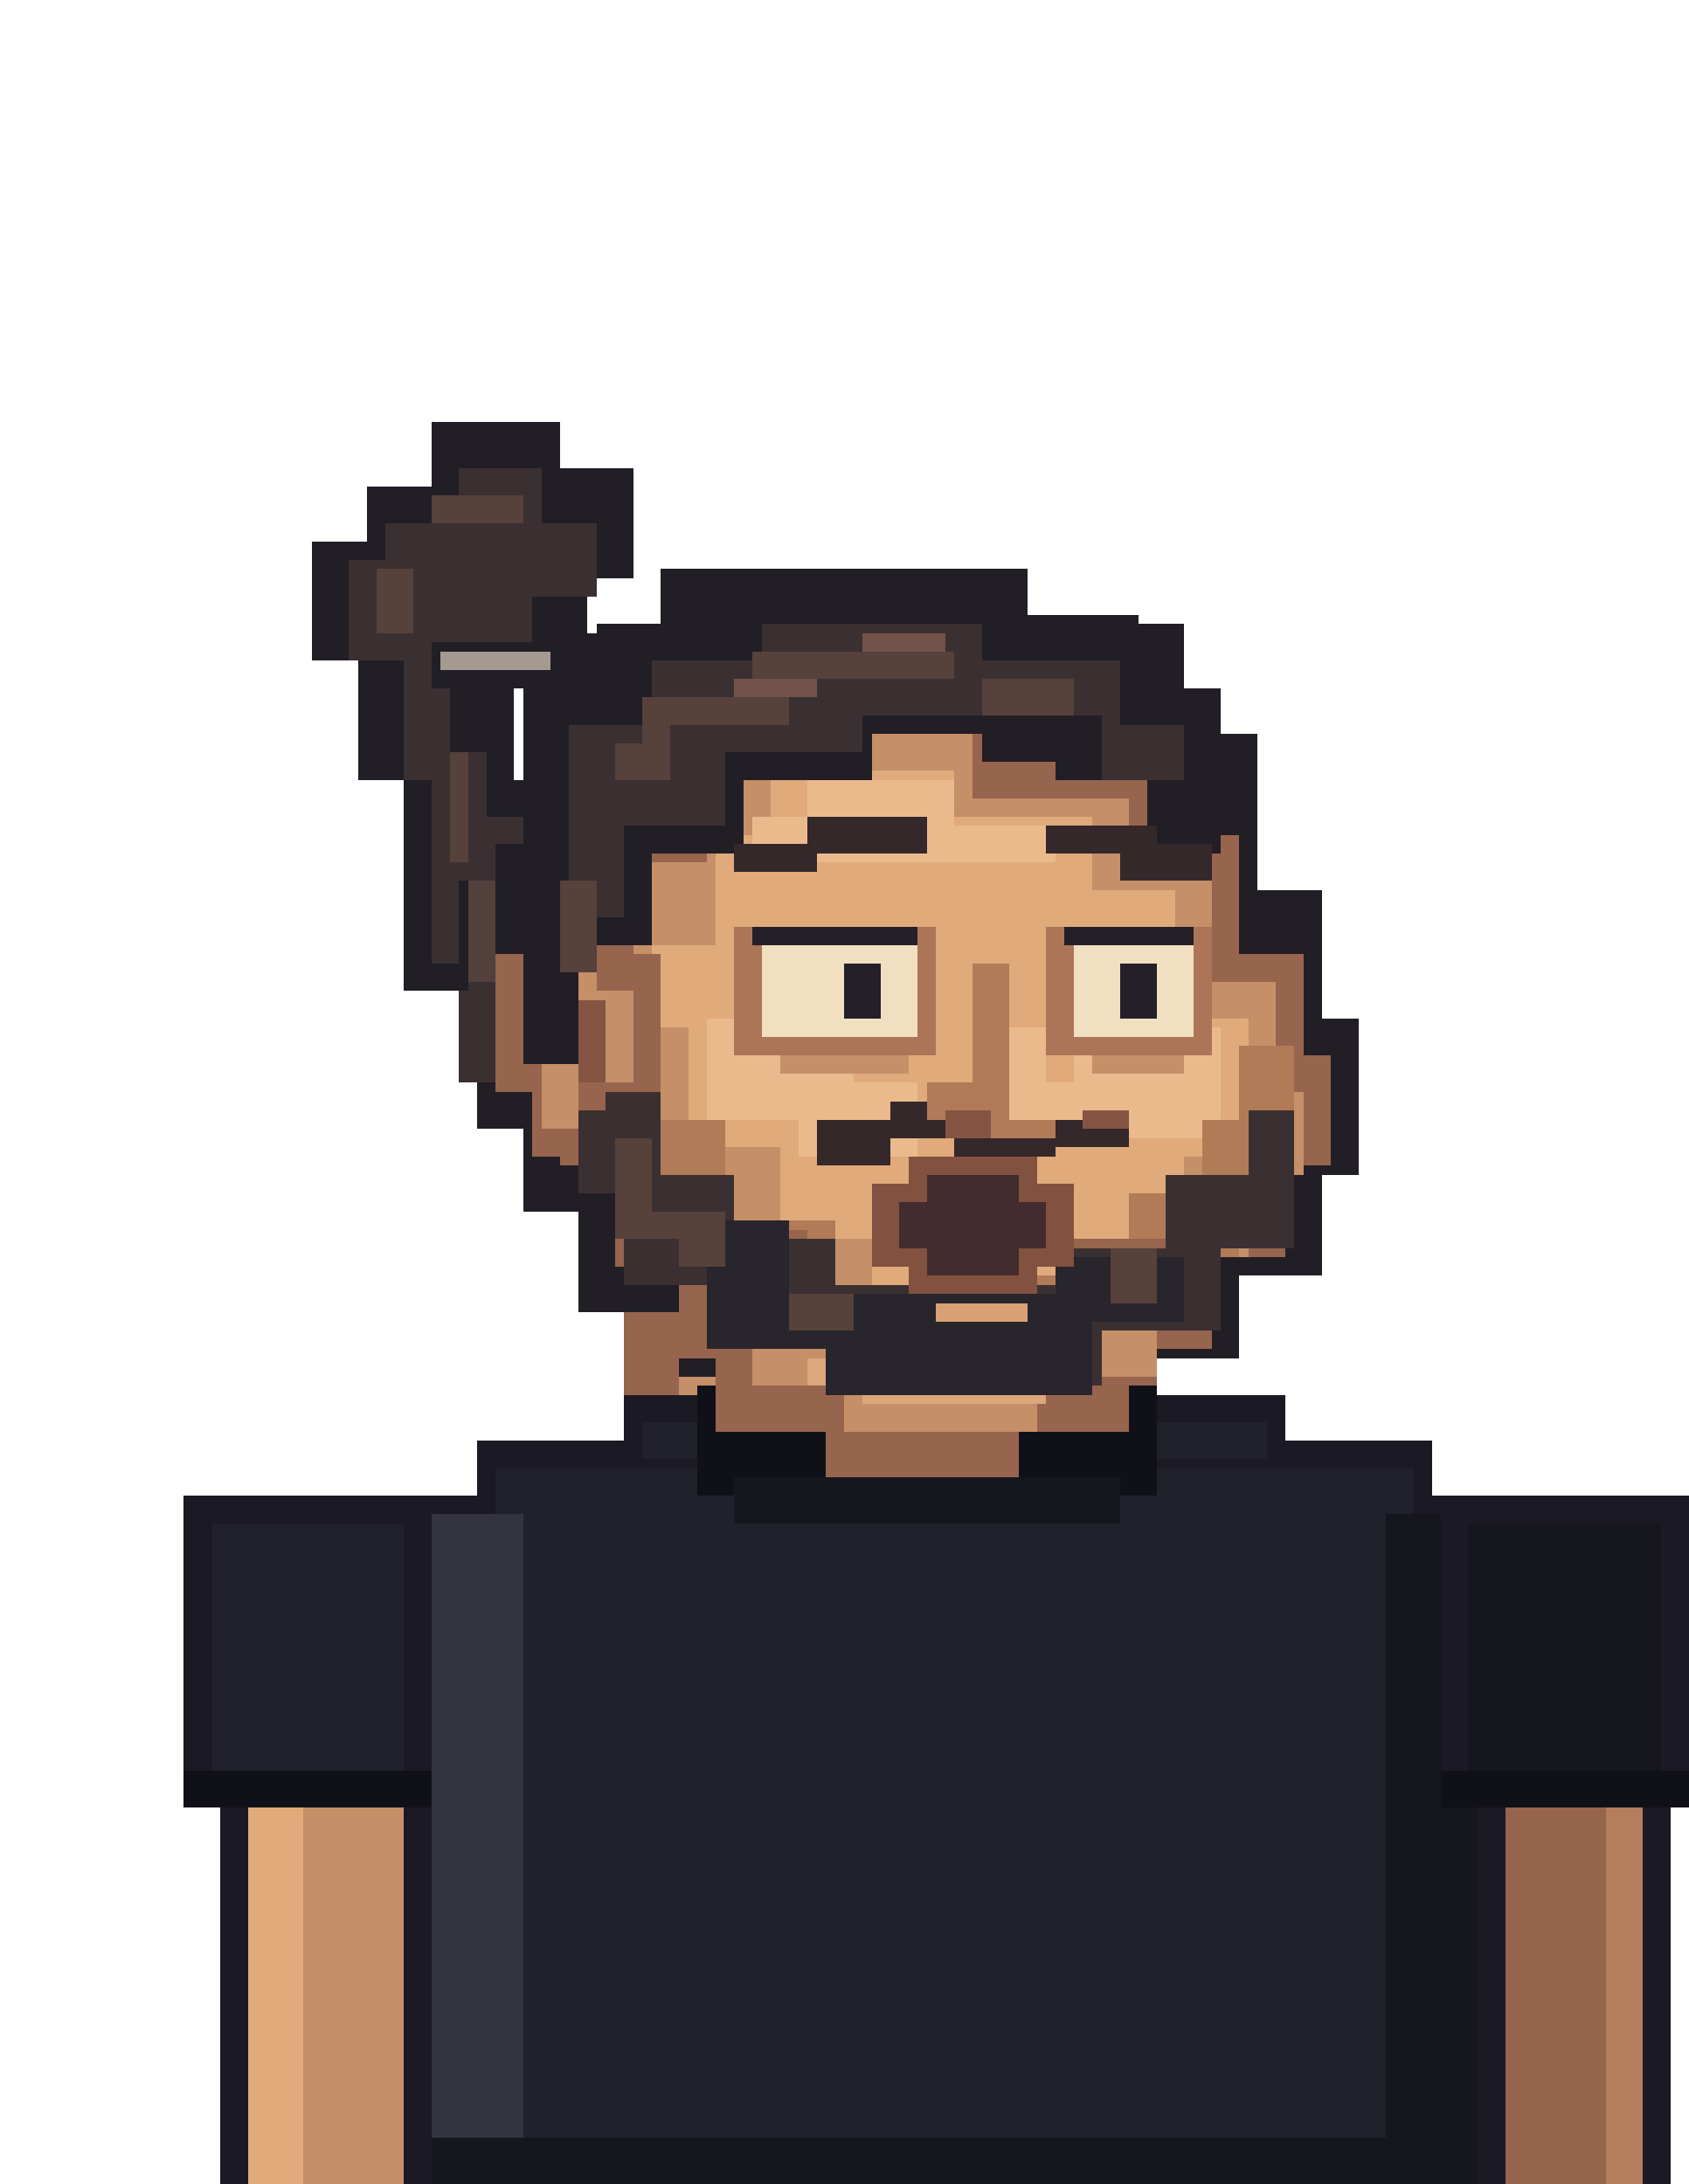
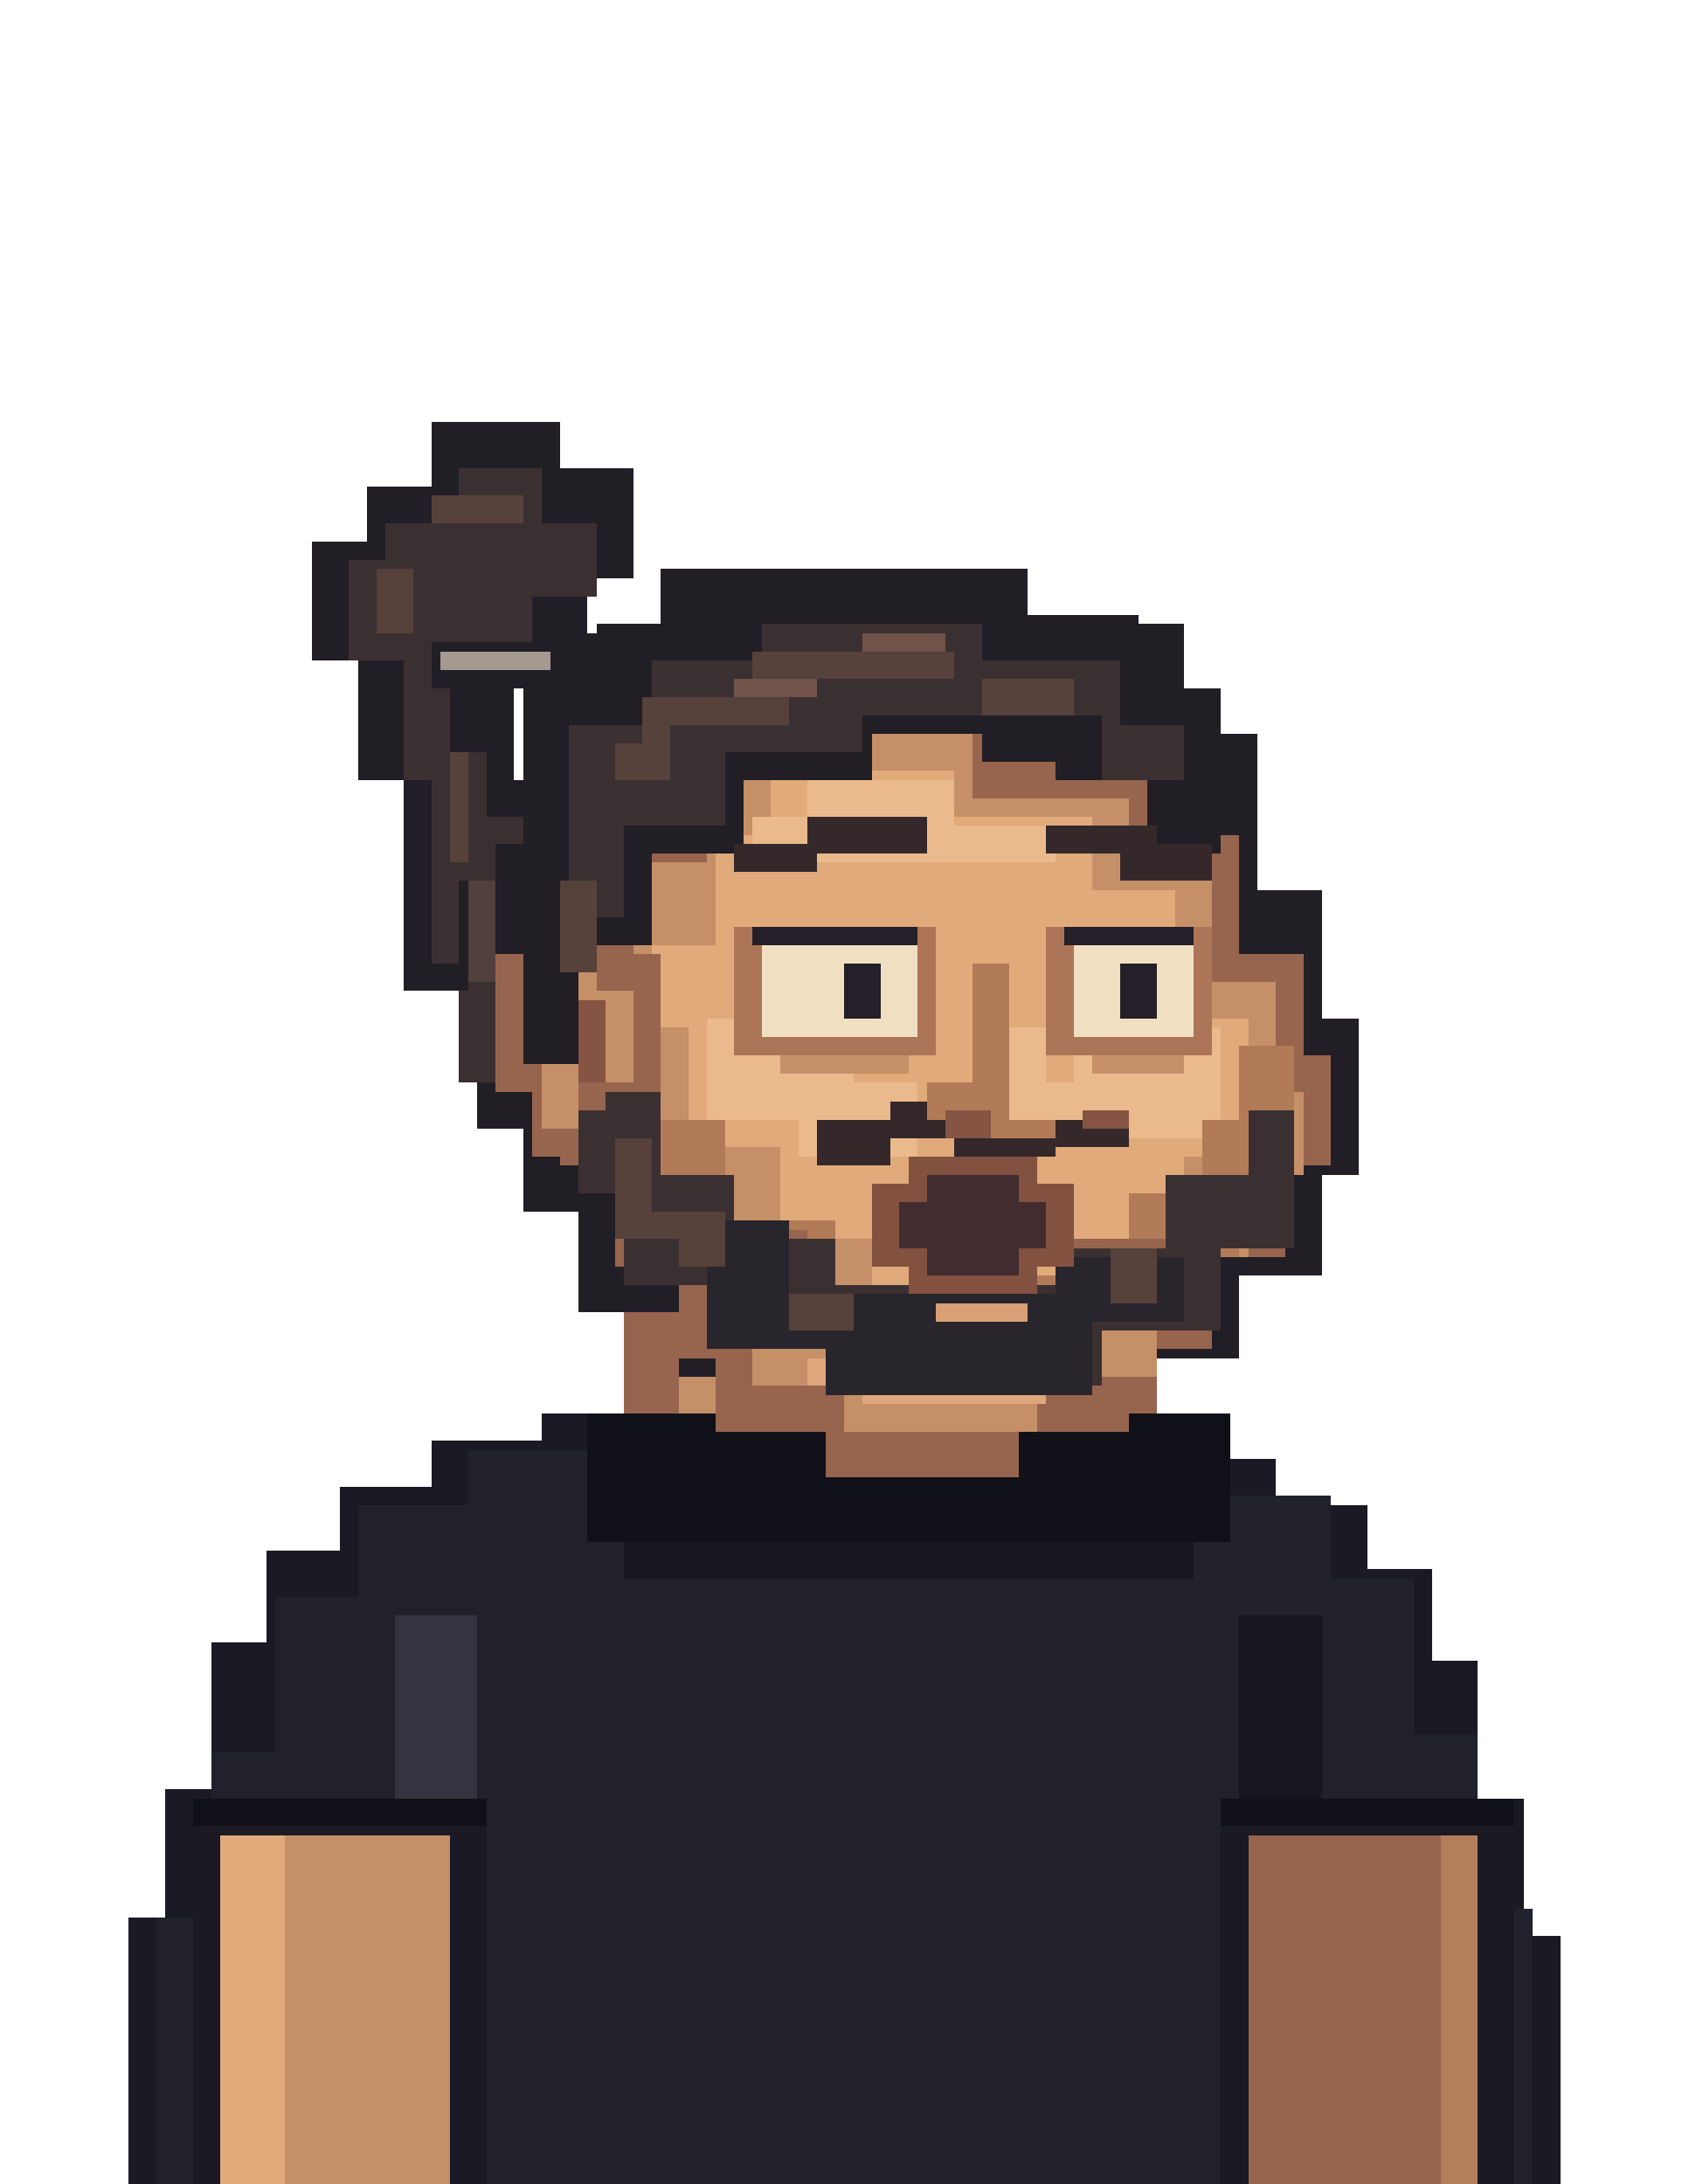
<svg xmlns="http://www.w3.org/2000/svg" width="552" height="714" viewBox="-12 -38 184 238" shape-rendering="crispEdges" data-expression="surprised">
  <g id="neck" transform="translate(0 -20)">
    <path fill="#97644e" d="M56 118h58v24h7v16H49v-16h7z" />
    <path fill="#c58f68" d="M62 126h45v17h7v8H56v-8h6z" />
    <path fill="#dda67b" d="M66 134h35v10h7v3H66z" />
  </g>
-   <g id="casual-body">
-     <path fill="#1b1923" d="M12 150h24v54H12zM146 150h24v54h-24z" />
-     <path fill="#c58f68" d="M15 154h18v50H15z" />
-     <path fill="#e0aa7b" d="M15 154h6v50h-6z" />
-     <path fill="#97644e" d="M149 154h18v50h-18z" />
-     <path fill="#b47d5c" d="M163 154h4v50h-4z" />
-     <path fill="#1b1923" d="M56 114h72v5h-72zM40 119h104v6H40zM32 125h120v79H32z" />
-     <path fill="#20212a" d="M58 117h68v4H58zM42 122h100v5H42zM35 127h114v74H35z" />
-     <path fill="#343440" d="M35 127h10v74H35z" />
-     <path fill="#15161e" d="M139 127h10v74h-10z" />
-     <path fill="#15161e" d="M35 195h114v6H35z" />
-     <path fill="#1b1923" d="M8 125h27v33H8zM145 125h27v33h-27z" />
-     <path fill="#20212a" d="M11 128h21v27H11z" />
-     <path fill="#15161e" d="M148 128h21v27h-21z" />
-     <path fill="#101118" d="M8 155h27v4H8zM145 155h27v4h-27z" />
-     <path fill="#101118" d="M64 113h50v12H64z" />
-     <path fill="#15161e" d="M68 123h42v5H68z" />
+   <g id="casual-body" transform="translate(0 4)">
+     <path fill="#1b1923" d="M47 112h68v5h12v5h10v7h7v10h5v15h5v15h4v31H2v-33h4v-14h5v-16h6v-10h8v-7h10v-5h12z" />
+     <path fill="#20212a" d="M49 116h18v8h39v-8h14v5h13v9h9v17h7v19h6v34H5v-33h6v-18h7v-17h9v-10h12v-6h10z" />
+     <path fill="#20212a" d="M40 125h19v12h11v6h28v-6h13v-10h16v8h9v22h6v29h5v14H14v-30h6v-22h8v-13h12z" />
+     <path fill="#20212a" d="M39 127h13v8H39zM70 137h29v4H70zM114 126h12v9h-12zM24 144h6v18h-6z" />
+     <path fill="#20212a" d="M52 141h11v10h10v7h24v-7h10v-11h9v17h-9v43H57v-40h-5zM18 178h8v22h-8zM140 174h9v26h-9z" />
+     <path fill="#20212a" d="M67 159h31v6H67zM60 187h48v5H60zM30 163h15v5H30z" />
+     <rect x="31" y="134" width="9" height="60" fill="#343440" />
+     <rect x="123" y="134" width="9" height="60" fill="#15161e" />
+     <rect x="9" y="154" width="32" height="50" fill="#1b1923" />
+     <rect x="121" y="154" width="32" height="50" fill="#1b1923" />
+     <rect x="9" y="154" width="32" height="3" fill="#101118" />
+     <rect x="121" y="154" width="32" height="3" fill="#101118" />
+     <rect x="12" y="158" width="25" height="46" fill="#c58f68" />
+     <rect x="12" y="158" width="7" height="46" fill="#e0aa7b" />
+     <rect x="124" y="158" width="25" height="46" fill="#97644e" />
+     <rect x="145" y="158" width="4" height="46" fill="#b47d5c" />
+     <rect x="52" y="112" width="70" height="14" fill="#101118" />
+     <rect x="56" y="126" width="62" height="4" fill="#15161e" />
  </g>
  <g id="hair-back" transform="translate(0 -38)">
    <path fill="#211e26" d="M45 69h15v-7h40v6h17v12h8v27h-7v16h-9v7H51v-7H40v-17h-5V85h10z" />
    <path fill="#3b3031" d="M39 89h7v15h-4v14h-4v-14h-3V96h4zM111 82h7v23h-5v15h-6v-9h4z" />
    <path fill="#51403b" d="M39 96h3v11h-3z" />
  </g>
  <g id="ponytail" transform="translate(0 -38)">
    <path fill="#211e26" d="M28 53h7v-7h14v5h8v12h-5v10h-8v16h-5v19h-7V85h-5V72h-5V59h6z" />
    <path fill="#3b3031" d="M30 57h8v-6h9v6h6v8h-7v8h-9v12h-5V72h-6V61h4zM35 82h6v14h-3v9h-3z" />
    <path fill="#56413b" d="M35 54h10v3H35zM29 62h4v7h-4zM37 82h2v12h-2z" />
    <path fill="#211e26" d="M35 70h14v5H35z" />
    <path fill="#a49a90" d="M36 71h12v2H36z" />
  </g>
  <g id="head" transform="translate(0 -38)">
    <path fill="#211e26" d="M57 73h40v4h17v8h11v12h7v14h4v17h-4v11h-9v9h-14v6H76v-4H62v-7H51v-11h-6v-14h-3V99h6V85h9z" />
    <path fill="#97644e" d="M60 78h35v5h18v8h10v13h7v11h3v12h-5v10h-9v8h-13v5H78v-5H65v-7H55v-11h-6v-13h-3v-13h6V89h8z" />
    <path fill="#c58f68" d="M65 80h29v7h17v8h9v12h7v12h3v9h-6v9h-12v8H80v-5H68v-9H58v-12h-6v-15h5V94h8z" />
    <path fill="#e0aa7b" d="M72 84h20v5h15v8h9v14h8v15h-7v9h-13v5H83v-5H73v-10H63v-13h-4v-9h7V91h6z" />
    <path fill="#ebba8c" d="M76 85h16v5h11v4H70v-5h6zM65 111h16v7h7v8H75v-4H65zM105 112h16v12h-16z" />
    <path fill="#b17b58" d="M52 109h7v13h8v11h12v8H68v-6H58v-10h-6zM123 114h6v14h-6v9h-12v7h-11v-5h11v-9h8v-8h4z" />
  </g>
  <g id="double-chin" transform="translate(0 -38)">
    <path fill="#97644e" d="M62 134h14v8h28v-7h16v12h-9v9H99v5H78v-5H66v-8h-4z" />
    <path fill="#c58f68" d="M67 139h9v8h28v-6h10v9h-13v6H80v-5H70v-6h-3z" />
    <path fill="#dda67b" d="M76 148h26v5H82v-2h-6z" />
    <path fill="#ad7658" d="M72 143h7v3h23v-3h6v6H79v-2h-7z" />
  </g>
  <g id="ears" transform="translate(0 -38)">
    <path fill="#97644e" d="M46 99h9v5h5v16h-5v6h-9v-7h-4v-15h4z" />
    <path fill="#c58f68" d="M47 103h6v5h4v10h-6v5h-4z" />
    <path fill="#e0aa7b" d="M47 104h3v7h-3z" />
    <path fill="#865443" d="M51 109h3v9h-3z" />
  </g>
  <g id="hair-front" transform="translate(0 -38)">
    <path fill="#211e26" d="M45 90V76h8v-8h14v-5h30v4h15v8h9v18h-7v-8h-11v-5H83v5H69v8H59v10h-8v13h-6v-14h-3V92h3z" />
    <path fill="#3b3031" d="M50 79h9v-7h12v-4h24v4h15v7h7v6h-9v-7H82v4H67v8H56v10h-6z" />
    <path fill="#56413b" d="M58 76h12v-5h22v3H74v5H61v6h-6v-4h3zM95 74h10v4H95zM49 96h4v10h-4z" />
    <path fill="#71534a" d="M68 74h9v2h-9zM82 69h9v2h-9z" />
  </g>
  <g id="facial-hair" transform="translate(0 -38)">
    <path fill="#3b3031" d="M54 119h6v9h8v7h11v5h24v-4h12v-8h9v-7h5v15h-8v9h-13v6H78v-4H65v-7H56v-10h-5v-9h3z" />
    <path fill="#29252c" d="M65 133h9v8h29v-4h14v7h-10v8H78v-5H65z" />
    <path fill="#56413b" d="M55 124h4v8h8v6h-5v-3h-7zM74 141h7v4h-7zM109 136h5v6h-5z" />
    <path fill="#34282b" d="M77 122h8v-2h9v2h8v-1h9v4h-8v1H92v-2h-7v3h-8z" />
  </g>
  <g id="expression-brows" transform="translate(0 -38)">
    <path fill="#34282b" d="M68 92h8v-3h13v4H77v2h-9zM102 90h12v2h6v4h-10v-3h-8z" />
  </g>
  <g id="expression-eyes" transform="translate(0 -38)">
    <path fill="#ac7557" d="M68 101h22v14H68zM102 101h18v14h-18z" />
    <path fill="#f0dfc1" d="M71 103h17v10H71zM105 103h13v10h-13z" />
    <path fill="#241f28" d="M80 105h4v6h-4zM110 105h4v6h-4zM70 101h18v2H70zM104 101h14v2h-14z" />
    <path fill="#c58f68" d="M73 115h14v2H73zM107 115h10v2h-10z" />
  </g>
  <g id="nose" transform="translate(0 -38)">
    <path fill="#b17b58" d="M94 105h4v13h5v6h-9v-2h-5v-4h5z" />
    <path fill="#ebba8c" d="M98 112h4v6h7v4H98z" />
    <path fill="#865443" d="M91 121h5v3h-5zM106 121h5v2h-5z" />
  </g>
  <g id="expression-mouth" transform="translate(0 -38)">
    <path fill="#825140" d="M87 126h14v3h4v9h-4v3H87v-3h-4v-9h4z" />
    <path fill="#422c30" d="M89 128h10v3h3v5h-3v3H89v-3h-3v-5h3z" />
    <path fill="#d8a074" d="M90 142h10v2H90z" />
  </g>
</svg>
